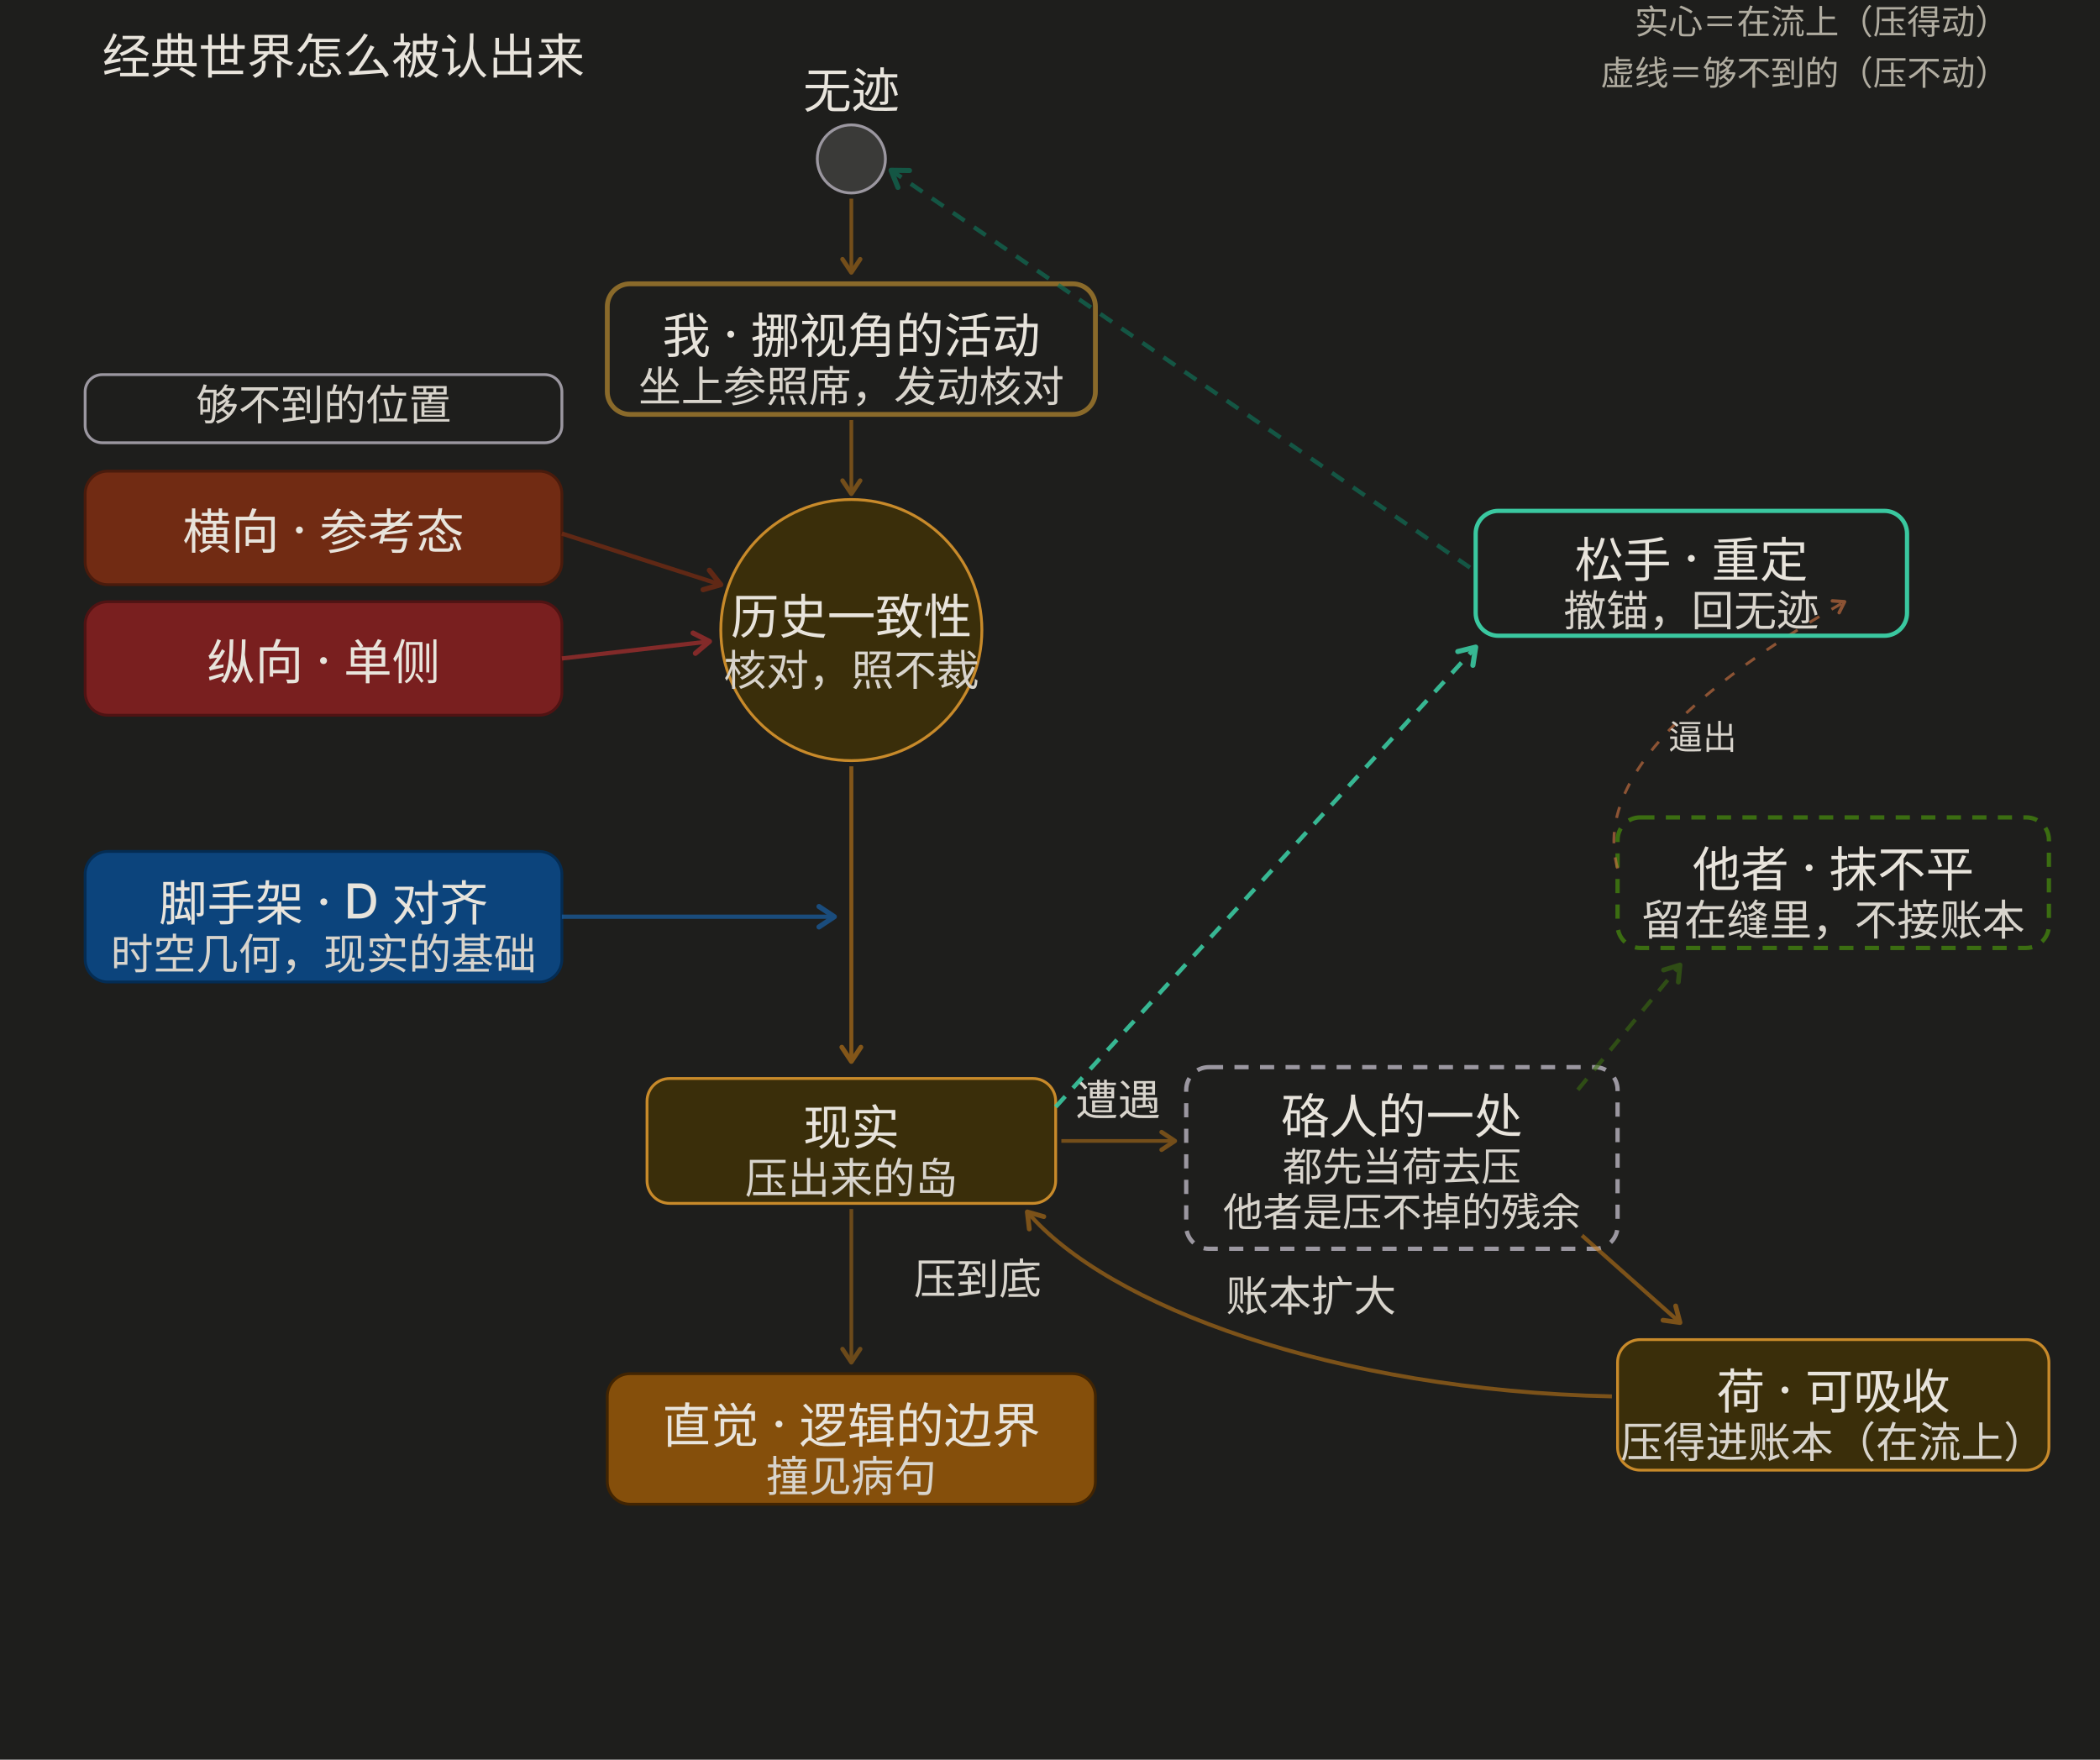
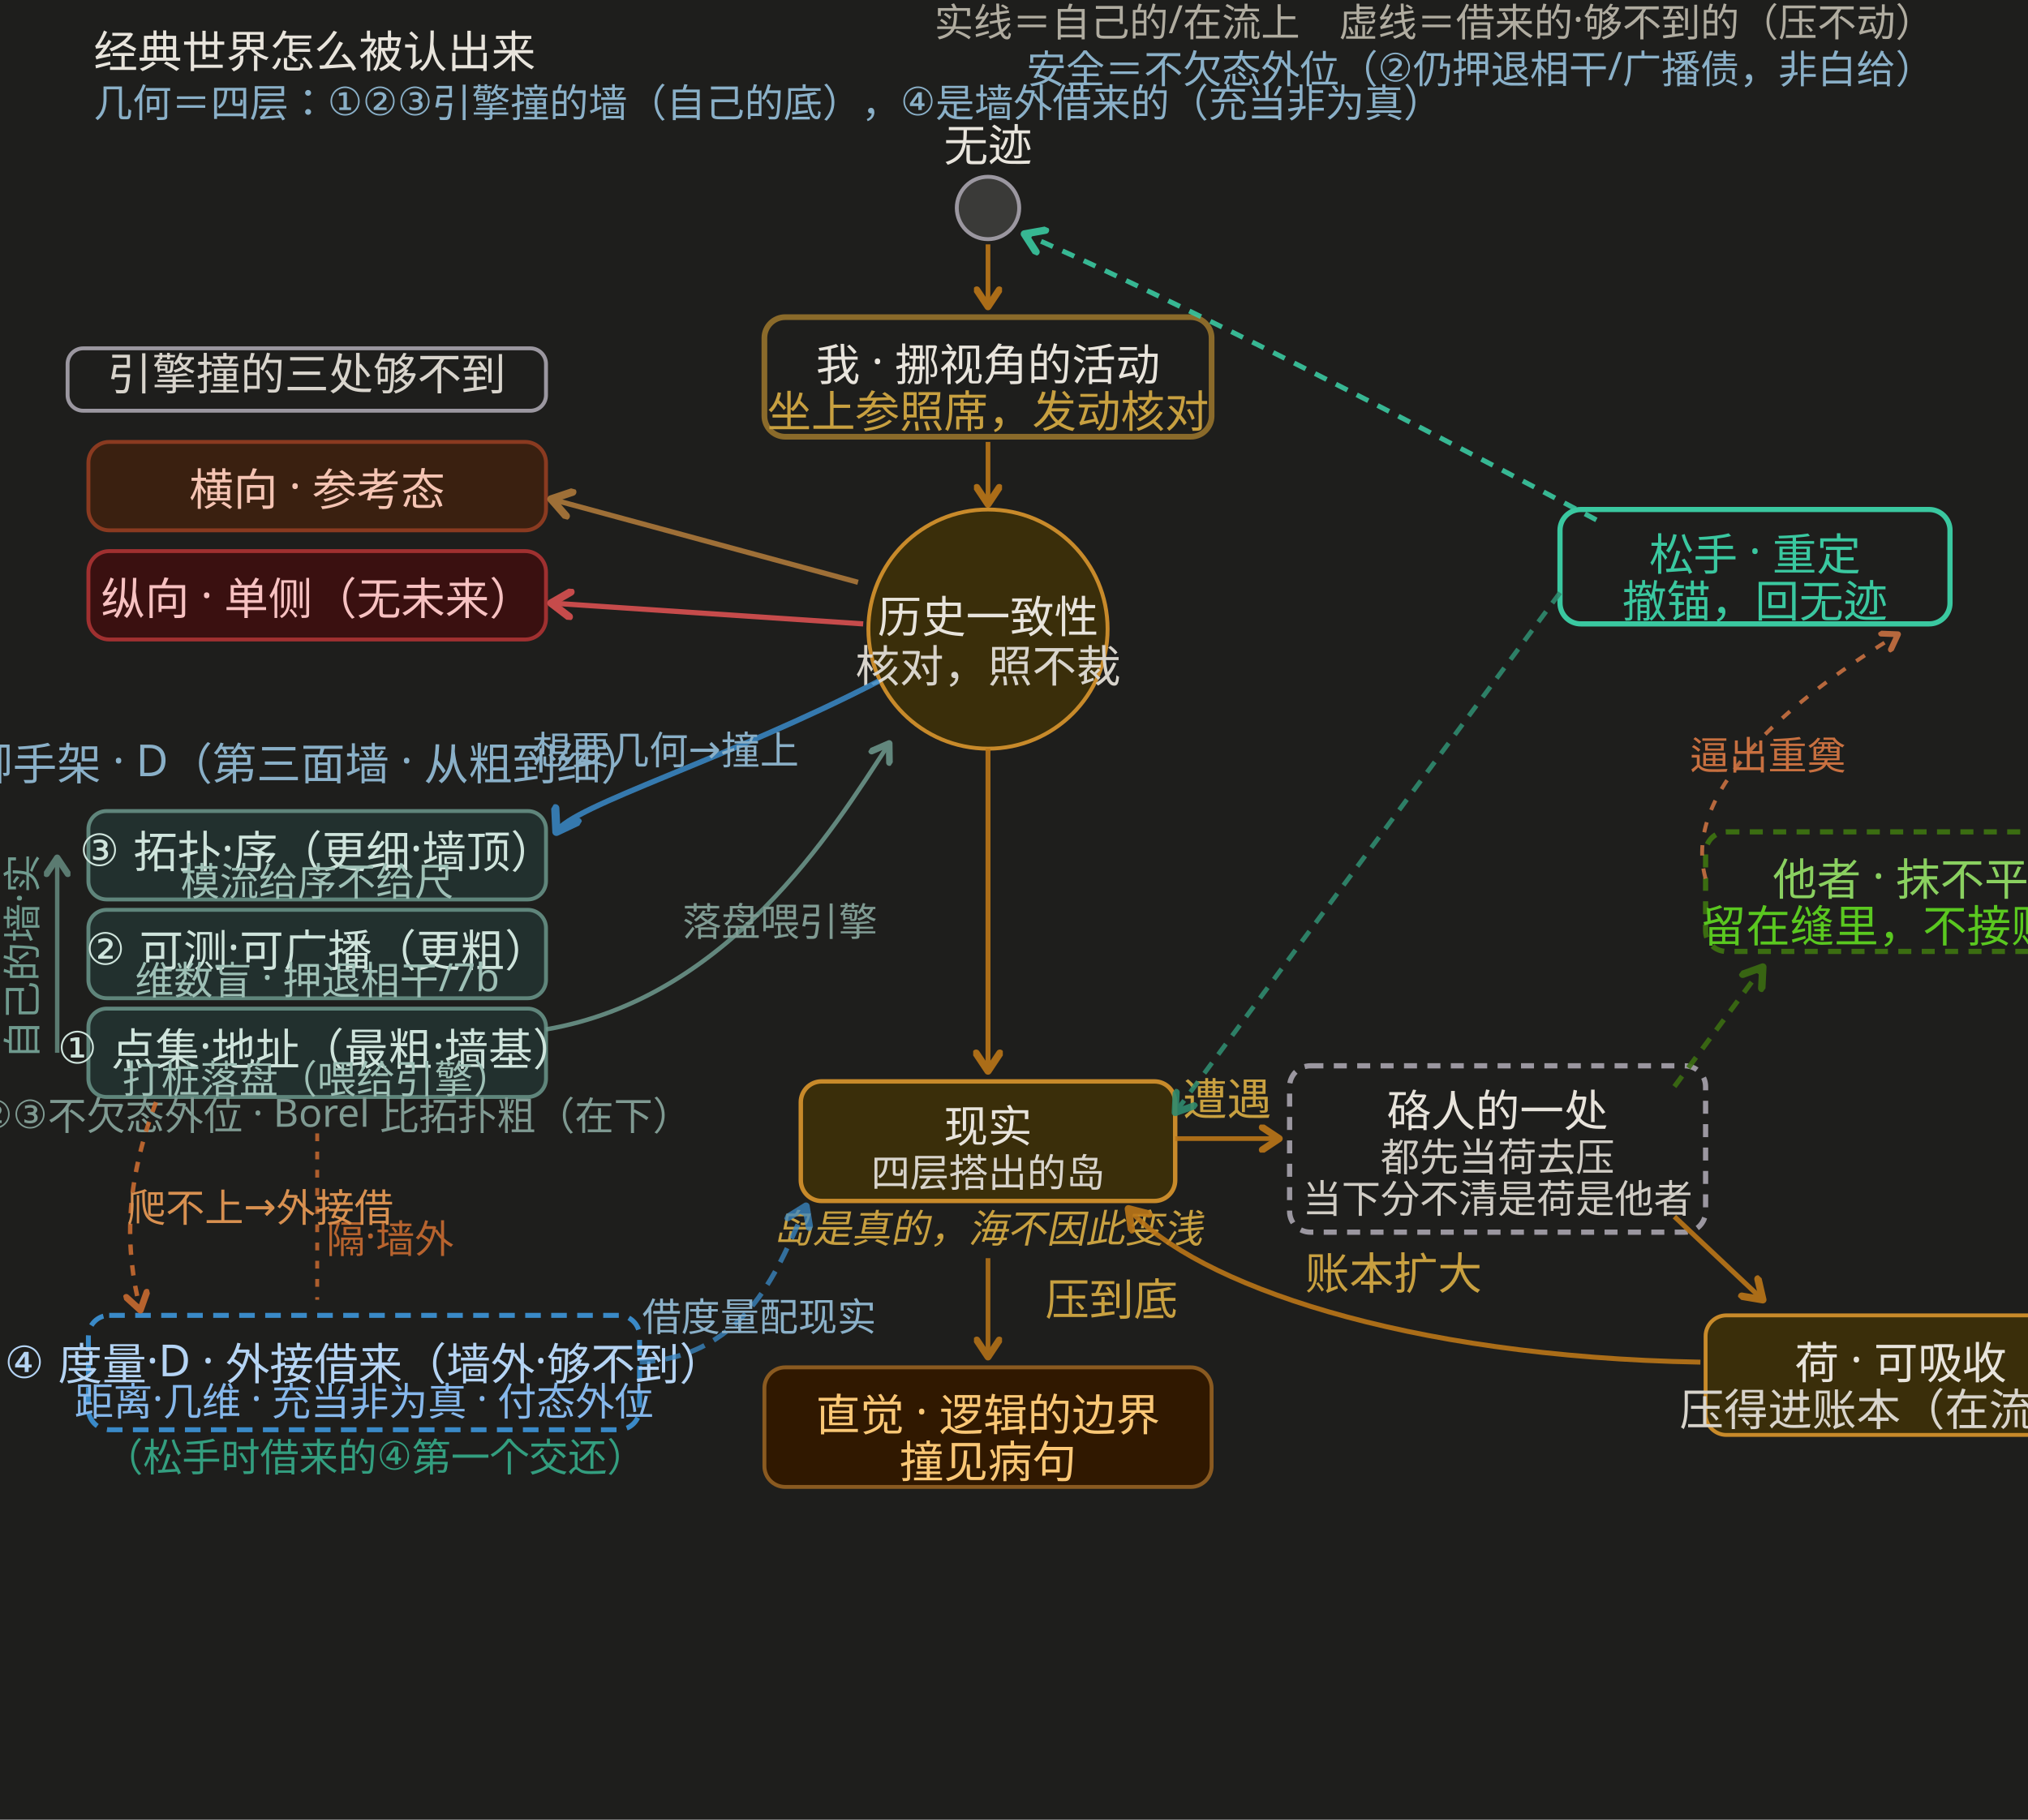
- <svg xmlns="http://www.w3.org/2000/svg" preserveAspectRatio="xMidYMid meet" width="100%" viewBox="0 0 740 620" role="img" style="">
+ <svg xmlns="http://www.w3.org/2000/svg" preserveAspectRatio="xMidYMid meet" width="100%" viewBox="0 0 780 700" role="img">
  <rect x="0" y="0" width="740" height="620" fill="#1e1e1c" />
+   <rect x="0" y="0" width="780" height="700" fill="#1e1e1c" />
  <defs>
    <marker id="arrow" viewBox="0 0 10 10" refX="8" refY="5" markerWidth="6" markerHeight="6" orient="auto-start-reverse">
-       <path d="M2 1L8 5L2 9" fill="none" stroke="context-stroke" stroke-width="2.0" stroke-linecap="round" stroke-linejoin="round" />
+       <path d="M2 1L8 5L2 9" fill="none" stroke="context-stroke" stroke-width="2.5" stroke-linecap="round" stroke-linejoin="round" />
    </marker>
-     <mask id="imagine-text-gaps-jfblbp" maskUnits="userSpaceOnUse">
-       <rect x="0" y="0" width="740" height="620" fill="white" />
-       <rect x="32" y="9.296" width="148.375" height="25.13" fill="black" rx="2" />
-       <rect x="281.996" y="22.296" width="36.387" height="21.13" fill="black" rx="2" />
-       <rect x="242.336" y="106.435" width="115.328" height="21.13" fill="black" rx="2" />
-       <rect x="236.008" y="125.463" width="128.312" height="19.074" fill="black" rx="2" />
-       <rect x="261.002" y="205.435" width="77.996" height="21.13" fill="black" rx="2" />
-       <rect x="260.006" y="225.463" width="80.322" height="19.074" fill="black" rx="2" />
-       <rect x="74.006" y="138.352" width="79.988" height="19.074" fill="black" rx="2" />
-       <rect x="70.334" y="175.435" width="87.332" height="21.13" fill="black" rx="2" />
-       <rect x="77.336" y="221.435" width="73.329" height="21.13" fill="black" rx="2" />
-       <rect x="63.653" y="306.435" width="101.081" height="21.13" fill="black" rx="2" />
-       <rect x="50.008" y="325.463" width="127.983" height="19.074" fill="black" rx="2" />
-       <rect x="281.996" y="385.435" width="36.007" height="21.13" fill="black" rx="2" />
-       <rect x="266.002" y="404.463" width="67.997" height="19.074" fill="black" rx="2" />
-       <rect x="318" y="441.352" width="44.329" height="23.074" fill="black" rx="2" />
-       <rect x="242.336" y="490.435" width="115.709" height="21.13" fill="black" rx="2" />
-       <rect x="272.002" y="509.463" width="55.995" height="19.074" fill="black" rx="2" />
-       <rect x="377.999" y="379.352" width="32.331" height="19.074" fill="black" rx="2" />
-       <rect x="450" y="382" width="88" height="20" fill="black" rx="2" />
-       <rect x="444" y="400" width="100" height="18" fill="black" rx="2" />
-       <rect x="430" y="418" width="128" height="18" fill="black" rx="2" />
-       <rect x="588" y="264" width="24" height="14" fill="black" rx="2" />
-       <rect x="602.334" y="294.435" width="87.332" height="21.13" fill="black" rx="2" />
-       <rect x="588.009" y="313.463" width="116.315" height="19.074" fill="black" rx="2" />
-       <rect x="609.336" y="478.435" width="73.714" height="21.13" fill="black" rx="2" />
-       <rect x="582.008" y="497.463" width="127.983" height="19.074" fill="black" rx="2" />
-       <rect x="434.002" y="436.352" width="56.326" height="19.074" fill="black" rx="2" />
-       <rect x="559.336" y="185.435" width="73.329" height="21.13" fill="black" rx="2" />
-       <rect x="556.006" y="204.463" width="80.322" height="19.074" fill="black" rx="2" />
-       <rect x="230.008" y="554.352" width="140.31" height="19.074" fill="black" rx="2" />
-       <rect x="149.027" y="578.352" width="301.946" height="19.074" fill="black" rx="2" />
-     </mask>
  </defs>
-   <text x="36" y="26" style="fill:#e8e4dc;stroke:none;color:#d8d4cc;stroke-width:1.5px;stroke-linecap:butt;stroke-linejoin:miter;opacity:1;font-family:&quot;Anthropic Sans&quot;, -apple-system, BlinkMacSystemFont, &quot;Segoe UI&quot;, sans-serif;font-size:17px;font-weight:500;text-anchor:start;dominant-baseline:auto">经典世界怎么被认出来</text>
+   <text x="36" y="26" fill="#e8e4dc" font-family="'Anthropic Sans',sans-serif" font-size="17" font-weight="500">经典世界怎么被认出来</text>
+   <text x="36" y="45" fill="#8ab0c8" font-family="'Anthropic Sans',sans-serif" font-size="15">几何＝四层：①②③引擎撞的墙（自己的底），④是墙外借来的（充当非为真）</text>
+   <text x="744" y="14" text-anchor="end" fill="#b0aca0" font-family="'Anthropic Sans',sans-serif" font-size="15">实线＝自己的/在流上　虚线＝借来的·够不到的（压不动）</text>
+   <text x="744" y="32" text-anchor="end" fill="#8ab0c8" font-family="'Anthropic Sans',sans-serif" font-size="15">安全＝不欠态外位（②仍押退相干/广播债，非白给）</text>
  <a href="02_start.html#scene-wuji" target="_top">
-     <g style="fill:#efece4;stroke:none;color:#d8d4cc;stroke-width:1.5px;stroke-linecap:butt;stroke-linejoin:miter;opacity:1;font-family:&quot;Anthropic Sans&quot;, -apple-system, BlinkMacSystemFont, &quot;Segoe UI&quot;, sans-serif;font-size:17px;font-weight:400;text-anchor:start;dominant-baseline:auto">
-       <circle cx="300" cy="56" r="12" stroke-width="1.0" style="fill:#3a3a38;stroke:#9b97a0;color:#d8d4cc;stroke-width:1.0px;stroke-linecap:butt;stroke-linejoin:miter;opacity:1;font-family:&quot;Anthropic Sans&quot;, -apple-system, BlinkMacSystemFont, &quot;Segoe UI&quot;, sans-serif;font-size:17px;font-weight:400;text-anchor:start;dominant-baseline:auto" />
-       <text x="300" y="38" text-anchor="middle" style="fill:#e8e4dc;stroke:none;color:#d8d4cc;stroke-width:1.5px;stroke-linecap:butt;stroke-linejoin:miter;opacity:1;font-family:&quot;Anthropic Sans&quot;, -apple-system, BlinkMacSystemFont, &quot;Segoe UI&quot;, sans-serif;font-size:17px;font-weight:500;text-anchor:middle;dominant-baseline:auto">无迹</text>
+     <g>
+       <circle cx="380" cy="80" r="12" fill="#3a3a38" stroke="#9b97a0" stroke-width="1.5" />
+       <text x="380" y="62" text-anchor="middle" fill="#e8e4dc" font-family="'Anthropic Sans',sans-serif" font-size="17" font-weight="500">无迹</text>
    </g>
  </a>
-   <line x1="300" y1="70" x2="300" y2="96" stroke="#d8a040" stroke-width="1.3" opacity="0.85" marker-end="url(#arrow)" style="fill:#efece4;stroke:rgb(186, 117, 23);color:#d8d4cc;stroke-width:1.3px;stroke-linecap:butt;stroke-linejoin:miter;opacity:0.55;font-family:&quot;Anthropic Sans&quot;, -apple-system, BlinkMacSystemFont, &quot;Segoe UI&quot;, sans-serif;font-size:17px;font-weight:400;text-anchor:start;dominant-baseline:auto" />
+   <line x1="380" y1="94" x2="380" y2="118" stroke="#ba7517" stroke-width="1.8" opacity="0.9" marker-end="url(#arrow)" />
  <a href="07_worldtopos.html#scene-wo" target="_top">
-     <g style="fill:#efece4;stroke:none;color:#d8d4cc;stroke-width:1.5px;stroke-linecap:butt;stroke-linejoin:miter;opacity:1;font-family:&quot;Anthropic Sans&quot;, -apple-system, BlinkMacSystemFont, &quot;Segoe UI&quot;, sans-serif;font-size:17px;font-weight:400;text-anchor:start;dominant-baseline:auto">
-       <rect x="214" y="100" width="172" height="46" rx="8" fill="none" stroke="#c8a040" stroke-width="1.7" style="fill:none;stroke:rgb(138, 106, 42);color:#d8d4cc;stroke-width:1.7px;stroke-linecap:butt;stroke-linejoin:miter;opacity:1;font-family:&quot;Anthropic Sans&quot;, -apple-system, BlinkMacSystemFont, &quot;Segoe UI&quot;, sans-serif;font-size:17px;font-weight:400;text-anchor:start;dominant-baseline:auto" />
-       <text x="300" y="117" text-anchor="middle" dominant-baseline="central" style="fill:#e8e4dc;stroke:none;color:#d8d4cc;stroke-width:1.5px;stroke-linecap:butt;stroke-linejoin:miter;opacity:1;font-family:&quot;Anthropic Sans&quot;, -apple-system, BlinkMacSystemFont, &quot;Segoe UI&quot;, sans-serif;font-size:17px;font-weight:500;text-anchor:middle;dominant-baseline:central">我 · 挪视角的活动</text>
-       <text x="300" y="135" text-anchor="middle" dominant-baseline="central" fill="#c8a040" style="fill:#d8d4cc;stroke:none;color:#d8d4cc;stroke-width:1.5px;stroke-linecap:butt;stroke-linejoin:miter;opacity:1;font-family:&quot;Anthropic Sans&quot;, -apple-system, BlinkMacSystemFont, &quot;Segoe UI&quot;, sans-serif;font-size:15px;font-weight:400;text-anchor:middle;dominant-baseline:central">坐上参照席，发动核对</text>
+     <g>
+       <rect x="294" y="122" width="172" height="46" rx="8" fill="none" stroke="#8a6a2a" stroke-width="2.2" />
+       <text x="380" y="139" text-anchor="middle" dominant-baseline="central" fill="#e8e4dc" font-family="'Anthropic Sans',sans-serif" font-size="17" font-weight="500">我 · 挪视角的活动</text>
+       <text x="380" y="157" text-anchor="middle" dominant-baseline="central" fill="#c8a040" font-family="'Anthropic Sans',sans-serif" font-size="17">坐上参照席，发动核对</text>
    </g>
  </a>
-   <line x1="300" y1="148" x2="300" y2="174" stroke="#d8a040" stroke-width="1.3" opacity="0.85" marker-end="url(#arrow)" style="fill:#efece4;stroke:rgb(186, 117, 23);color:#d8d4cc;stroke-width:1.3px;stroke-linecap:butt;stroke-linejoin:miter;opacity:0.55;font-family:&quot;Anthropic Sans&quot;, -apple-system, BlinkMacSystemFont, &quot;Segoe UI&quot;, sans-serif;font-size:17px;font-weight:400;text-anchor:start;dominant-baseline:auto" />
+   <line x1="380" y1="170" x2="380" y2="194" stroke="#ba7517" stroke-width="1.8" opacity="0.9" marker-end="url(#arrow)" />
  <a href="07_worldtopos.html#scene-lishi" target="_top">
-     <g style="fill:#efece4;stroke:none;color:#d8d4cc;stroke-width:1.5px;stroke-linecap:butt;stroke-linejoin:miter;opacity:1;font-family:&quot;Anthropic Sans&quot;, -apple-system, BlinkMacSystemFont, &quot;Segoe UI&quot;, sans-serif;font-size:17px;font-weight:400;text-anchor:start;dominant-baseline:auto">
-       <circle cx="300" cy="222" r="46" stroke-width="1.0" style="fill:#3a2e0a;stroke:#c88a2a;color:#d8d4cc;stroke-width:1.0px;stroke-linecap:butt;stroke-linejoin:miter;opacity:1;font-family:&quot;Anthropic Sans&quot;, -apple-system, BlinkMacSystemFont, &quot;Segoe UI&quot;, sans-serif;font-size:17px;font-weight:400;text-anchor:start;dominant-baseline:auto" />
-       <text x="300" y="216" text-anchor="middle" dominant-baseline="central" style="fill:#e8e4dc;stroke:none;color:#d8d4cc;stroke-width:1.5px;stroke-linecap:butt;stroke-linejoin:miter;opacity:1;font-family:&quot;Anthropic Sans&quot;, -apple-system, BlinkMacSystemFont, &quot;Segoe UI&quot;, sans-serif;font-size:17px;font-weight:500;text-anchor:middle;dominant-baseline:central">历史一致性</text>
-       <text x="300" y="235" text-anchor="middle" dominant-baseline="central" style="fill:#d8d4cc;stroke:none;color:#d8d4cc;stroke-width:1.5px;stroke-linecap:butt;stroke-linejoin:miter;opacity:1;font-family:&quot;Anthropic Sans&quot;, -apple-system, BlinkMacSystemFont, &quot;Segoe UI&quot;, sans-serif;font-size:15px;font-weight:400;text-anchor:middle;dominant-baseline:central">核对，照不裁</text>
+     <g>
+       <circle cx="380" cy="242" r="46" fill="#3a2e0a" stroke="#c88a2a" stroke-width="1.5" />
+       <text x="380" y="236" text-anchor="middle" dominant-baseline="central" fill="#e8e4dc" font-family="'Anthropic Sans',sans-serif" font-size="17" font-weight="500">历史一致性</text>
+       <text x="380" y="255" text-anchor="middle" dominant-baseline="central" fill="#d8d4cc" font-family="'Anthropic Sans',sans-serif" font-size="17">核对，照不裁</text>
+     </g>
+   </a>
+   <line x1="380" y1="288" x2="380" y2="412" stroke="#ba7517" stroke-width="1.9" opacity="0.9" marker-end="url(#arrow)" />
+   <a href="10_classicalworld.html#scene-xianshi" target="_top">
+     <g>
+       <rect x="308" y="416" width="144" height="46" rx="8" fill="#3a2e0a" stroke="#c88a2a" stroke-width="1.7" />
+       <text x="380" y="432" text-anchor="middle" dominant-baseline="central" fill="#e8e4dc" font-family="'Anthropic Sans',sans-serif" font-size="17" font-weight="500">现实</text>
+       <text x="380" y="450" text-anchor="middle" dominant-baseline="central" fill="#d8d4cc" font-family="'Anthropic Sans',sans-serif" font-size="15">四层搭出的岛</text>
+     </g>
+   </a>
+   <text x="380" y="478" text-anchor="middle" fill="#c8a040" font-family="'Anthropic Sans',sans-serif" font-size="15" font-style="italic">岛是真的，海不因此变浅</text>
+   <line x1="380" y1="484" x2="380" y2="522" stroke="#ba7517" stroke-width="1.8" opacity="0.85" marker-end="url(#arrow)" />
+   <text x="402" y="506" fill="#c8a040" font-family="'Anthropic Sans',sans-serif" font-size="17">压到底</text>
+   <a href="08_intuition.html#scene-luoji" target="_top">
+     <g>
+       <rect x="294" y="526" width="172" height="46" rx="8" fill="#301800" stroke="#8a5a20" stroke-width="1.5" />
+       <text x="380" y="543" text-anchor="middle" dominant-baseline="central" fill="#FAC775" font-family="'Anthropic Sans',sans-serif" font-size="17" font-weight="500">直觉 · 逻辑的边界</text>
+       <text x="380" y="561" text-anchor="middle" dominant-baseline="central" fill="#FAC775" font-family="'Anthropic Sans',sans-serif" font-size="17">撞见病句</text>
    </g>
  </a>
  <a href="05_unknowable.html#scene-sanzhong" target="_top">
-     <g style="fill:#efece4;stroke:none;color:#d8d4cc;stroke-width:1.5px;stroke-linecap:butt;stroke-linejoin:miter;opacity:1;font-family:&quot;Anthropic Sans&quot;, -apple-system, BlinkMacSystemFont, &quot;Segoe UI&quot;, sans-serif;font-size:17px;font-weight:400;text-anchor:start;dominant-baseline:auto">
-       <text x="114" y="148" text-anchor="middle" fill="#e0dcd4" style="fill:#d8d4cc;stroke:none;color:#d8d4cc;stroke-width:1.5px;stroke-linecap:butt;stroke-linejoin:miter;opacity:1;font-family:&quot;Anthropic Sans&quot;, -apple-system, BlinkMacSystemFont, &quot;Segoe UI&quot;, sans-serif;font-size:15px;font-weight:400;text-anchor:middle;dominant-baseline:auto">够不到的位置</text>
+     <g>
+       <text x="118" y="150" text-anchor="middle" fill="#d8d4cc" font-family="'Anthropic Sans',sans-serif" font-size="17">引擎撞的三处够不到</text>
+       <rect x="26" y="134" width="184" height="24" rx="6" fill="none" stroke="#9b97a0" stroke-width="1.5" />
    </g>
-     <rect x="30" y="132" width="168" height="24" rx="6" fill="none" stroke="#9b97a0" stroke-width="1" />
  </a>
  <a href="04_intentionality.html#scene-heng" target="_top">
-     <g style="fill:#efece4;stroke:none;color:#d8d4cc;stroke-width:1.5px;stroke-linecap:butt;stroke-linejoin:miter;opacity:1;font-family:&quot;Anthropic Sans&quot;, -apple-system, BlinkMacSystemFont, &quot;Segoe UI&quot;, sans-serif;font-size:17px;font-weight:400;text-anchor:start;dominant-baseline:auto">
-       <rect x="30" y="166" width="168" height="40" rx="8" fill="#3a2010" stroke="#8a3a20" stroke-width="1.0" style="fill:rgb(113, 43, 19);stroke:rgb(74, 27, 12);color:#d8d4cc;stroke-width:1.0px;stroke-linecap:butt;stroke-linejoin:miter;opacity:1;font-family:&quot;Anthropic Sans&quot;, -apple-system, BlinkMacSystemFont, &quot;Segoe UI&quot;, sans-serif;font-size:17px;font-weight:400;text-anchor:start;dominant-baseline:auto" />
-       <text x="114" y="186" text-anchor="middle" dominant-baseline="central" fill="#F5C4B3" style="fill:#e8e4dc;stroke:none;color:#d8d4cc;stroke-width:1.5px;stroke-linecap:butt;stroke-linejoin:miter;opacity:1;font-family:&quot;Anthropic Sans&quot;, -apple-system, BlinkMacSystemFont, &quot;Segoe UI&quot;, sans-serif;font-size:17px;font-weight:500;text-anchor:middle;dominant-baseline:central">横向 · 参考态</text>
+     <g>
+       <rect x="34" y="170" width="176" height="34" rx="8" fill="#3a2010" stroke="#8a3a20" stroke-width="1.5" />
+       <text x="122" y="187" text-anchor="middle" dominant-baseline="central" fill="#F5C4B3" font-family="'Anthropic Sans',sans-serif" font-size="17" font-weight="500">横向 · 参考态</text>
    </g>
  </a>
-   <line x1="198" y1="188" x2="254" y2="206" stroke="#c88a40" stroke-width="1.5" opacity="0.95" marker-end="url(#arrow)" style="fill:#efece4;stroke:rgb(113, 43, 19);color:#d8d4cc;stroke-width:1.5px;stroke-linecap:butt;stroke-linejoin:miter;opacity:0.8;font-family:&quot;Anthropic Sans&quot;, -apple-system, BlinkMacSystemFont, &quot;Segoe UI&quot;, sans-serif;font-size:17px;font-weight:400;text-anchor:start;dominant-baseline:auto" />
+   <line x1="330" y1="224" x2="212" y2="192" stroke="#c88a40" stroke-width="2.0" opacity="0.75" marker-end="url(#arrow)" />
  <a href="03_twostreams.html#scene-zong" target="_top">
-     <g style="fill:#efece4;stroke:none;color:#d8d4cc;stroke-width:1.5px;stroke-linecap:butt;stroke-linejoin:miter;opacity:1;font-family:&quot;Anthropic Sans&quot;, -apple-system, BlinkMacSystemFont, &quot;Segoe UI&quot;, sans-serif;font-size:17px;font-weight:400;text-anchor:start;dominant-baseline:auto">
-       <rect x="30" y="212" width="168" height="40" rx="8" fill="#3a1010" stroke="#a03030" stroke-width="1.0" style="fill:rgb(121, 31, 31);stroke:rgb(80, 19, 19);color:#d8d4cc;stroke-width:1.0px;stroke-linecap:butt;stroke-linejoin:miter;opacity:1;font-family:&quot;Anthropic Sans&quot;, -apple-system, BlinkMacSystemFont, &quot;Segoe UI&quot;, sans-serif;font-size:17px;font-weight:400;text-anchor:start;dominant-baseline:auto" />
-       <text x="114" y="232" text-anchor="middle" dominant-baseline="central" fill="#F7C1C1" style="fill:#e8e4dc;stroke:none;color:#d8d4cc;stroke-width:1.5px;stroke-linecap:butt;stroke-linejoin:miter;opacity:1;font-family:&quot;Anthropic Sans&quot;, -apple-system, BlinkMacSystemFont, &quot;Segoe UI&quot;, sans-serif;font-size:17px;font-weight:500;text-anchor:middle;dominant-baseline:central">纵向 · 单侧</text>
+     <g>
+       <rect x="34" y="212" width="176" height="34" rx="8" fill="#3a1010" stroke="#a03030" stroke-width="1.5" />
+       <text x="122" y="229" text-anchor="middle" dominant-baseline="central" fill="#F7C1C1" font-family="'Anthropic Sans',sans-serif" font-size="17" font-weight="500">纵向 · 单侧（无未来）</text>
    </g>
  </a>
-   <line x1="198" y1="232" x2="250" y2="226" stroke="#d85050" stroke-width="1.5" opacity="0.75" marker-end="url(#arrow)" style="fill:#efece4;stroke:rgb(163, 45, 45);color:#d8d4cc;stroke-width:1.5px;stroke-linecap:butt;stroke-linejoin:miter;opacity:0.75;font-family:&quot;Anthropic Sans&quot;, -apple-system, BlinkMacSystemFont, &quot;Segoe UI&quot;, sans-serif;font-size:17px;font-weight:400;text-anchor:start;dominant-baseline:auto" />
+   <line x1="332" y1="240" x2="212" y2="232" stroke="#d85050" stroke-width="2.0" opacity="0.9" marker-end="url(#arrow)" />
+   <text x="118" y="300" text-anchor="middle" fill="#8ab0c8" font-family="'Anthropic Sans',sans-serif" font-size="17" font-weight="500">脚手架 · D（第三面墙 · 从粗到细）</text>
+   <path d="M338 262 C 280 292, 220 310, 214 320" fill="none" stroke="#3a8ac8" stroke-width="2.1" opacity="0.85" marker-end="url(#arrow)" />
+   <text x="256" y="294" text-anchor="middle" fill="#8ab0c8" font-family="'Anthropic Sans',sans-serif" font-size="15">想要几何→撞上</text>
+   <g>
+     <rect x="34" y="312" width="176" height="34" rx="7" fill="#22302e" stroke="#5f857b" stroke-width="1.5" />
+     <text x="122" y="324" text-anchor="middle" dominant-baseline="central" fill="#cfe4dc" font-family="'Anthropic Sans',sans-serif" font-size="17" font-weight="500">③ 拓扑·序（更细·墙顶）</text>
+     <text x="122" y="338" text-anchor="middle" dominant-baseline="central" fill="#9ec0b6" font-family="'Anthropic Sans',sans-serif" font-size="15">模流给序不给尺</text>
+   </g>
+   <g>
+     <rect x="34" y="350" width="176" height="34" rx="7" fill="#22302e" stroke="#5f857b" stroke-width="1.5" />
+     <text x="122" y="362" text-anchor="middle" dominant-baseline="central" fill="#cfe4dc" font-family="'Anthropic Sans',sans-serif" font-size="17" font-weight="500">② 可测·可广播（更粗）</text>
+     <text x="122" y="376" text-anchor="middle" dominant-baseline="central" fill="#9ec0b6" font-family="'Anthropic Sans',sans-serif" font-size="15">维数盲 · 押退相干/7b</text>
+   </g>
+   <g>
+     <rect x="34" y="388" width="176" height="34" rx="7" fill="#22302e" stroke="#5f857b" stroke-width="1.5" />
+     <text x="122" y="400" text-anchor="middle" dominant-baseline="central" fill="#cfe4dc" font-family="'Anthropic Sans',sans-serif" font-size="17" font-weight="500">① 点集·地址（最粗·墙基）</text>
+     <text x="122" y="414" text-anchor="middle" dominant-baseline="central" fill="#9ec0b6" font-family="'Anthropic Sans',sans-serif" font-size="15">打桩落盘（喂给引擎）</text>
+   </g>
+   <line x1="22" y1="405" x2="22" y2="330" stroke="#6f9a8e" stroke-width="1.7" opacity="0.75" marker-end="url(#arrow)" />
+   <text x="14" y="368" text-anchor="middle" fill="#6f9a8e" font-family="'Anthropic Sans',sans-serif" font-size="15" transform="rotate(-90 14 368)">自己的墙·实</text>
+   <text x="122" y="434" text-anchor="middle" fill="#7f9a92" font-family="'Anthropic Sans',sans-serif" font-size="15">①②③不欠态外位 · Borel 比拓扑粗（在下）</text>
+   <path d="M210 396 C 280 384, 320 320, 342 286" fill="none" stroke="#6f9a8e" stroke-width="1.7" opacity="0.85" marker-end="url(#arrow)" />
+   <text x="300" y="360" text-anchor="middle" fill="#7f9a92" font-family="'Anthropic Sans',sans-serif" font-size="15">落盘喂引擎</text>
+   <line x1="122" y1="436" x2="122" y2="500" stroke="#c86a30" stroke-width="1.5" stroke-dasharray="3 4" opacity="0.85" />
+   <text x="150" y="482" text-anchor="middle" fill="#c86a30" font-family="'Anthropic Sans',sans-serif" font-size="15" opacity="0.9">隔·墙外</text>
  <a href="09_assertion.html#scene-dui" target="_top">
-     <g style="fill:#efece4;stroke:none;color:#d8d4cc;stroke-width:1.5px;stroke-linecap:butt;stroke-linejoin:miter;opacity:1;font-family:&quot;Anthropic Sans&quot;, -apple-system, BlinkMacSystemFont, &quot;Segoe UI&quot;, sans-serif;font-size:17px;font-weight:400;text-anchor:start;dominant-baseline:auto">
-       <rect x="30" y="300" width="168" height="46" rx="8" fill="#0a3040" stroke="#1a5a9a" stroke-width="1.0" style="fill:rgb(12, 68, 124);stroke:rgb(4, 44, 83);color:#d8d4cc;stroke-width:1.0px;stroke-linecap:butt;stroke-linejoin:miter;opacity:1;font-family:&quot;Anthropic Sans&quot;, -apple-system, BlinkMacSystemFont, &quot;Segoe UI&quot;, sans-serif;font-size:17px;font-weight:400;text-anchor:start;dominant-baseline:auto" />
-       <text x="114" y="317" text-anchor="middle" dominant-baseline="central" fill="#B5D4F4" style="fill:#e8e4dc;stroke:none;color:#d8d4cc;stroke-width:1.5px;stroke-linecap:butt;stroke-linejoin:miter;opacity:1;font-family:&quot;Anthropic Sans&quot;, -apple-system, BlinkMacSystemFont, &quot;Segoe UI&quot;, sans-serif;font-size:17px;font-weight:500;text-anchor:middle;dominant-baseline:central">脚手架 · D 对齐</text>
-       <text x="114" y="335" text-anchor="middle" dominant-baseline="central" fill="#85B7EB" style="fill:#d8d4cc;stroke:none;color:#d8d4cc;stroke-width:1.5px;stroke-linecap:butt;stroke-linejoin:miter;opacity:1;font-family:&quot;Anthropic Sans&quot;, -apple-system, BlinkMacSystemFont, &quot;Segoe UI&quot;, sans-serif;font-size:15px;font-weight:400;text-anchor:middle;dominant-baseline:central">时空几何，现实的基础</text>
+     <g>
+       <rect x="34" y="506" width="212" height="44" rx="8" fill="none" stroke="#3a8ac8" stroke-width="1.9" stroke-dasharray="6 4" />
+       <text x="140" y="521" text-anchor="middle" dominant-baseline="central" fill="#B5D4F4" font-family="'Anthropic Sans',sans-serif" font-size="17" font-weight="500">④ 度量·D · 外接借来（墙外·够不到）</text>
+       <text x="140" y="538" text-anchor="middle" dominant-baseline="central" fill="#85B7EB" font-family="'Anthropic Sans',sans-serif" font-size="15">距离·几维 · 充当非为真 · 付态外位</text>
    </g>
  </a>
-   <line x1="198" y1="323" x2="294" y2="323" stroke="#3a8ac8" stroke-width="1.5" opacity="0.9" marker-end="url(#arrow)" style="fill:#efece4;stroke:rgb(24, 95, 165);color:#d8d4cc;stroke-width:1.5px;stroke-linecap:butt;stroke-linejoin:miter;opacity:0.7;font-family:&quot;Anthropic Sans&quot;, -apple-system, BlinkMacSystemFont, &quot;Segoe UI&quot;, sans-serif;font-size:17px;font-weight:400;text-anchor:start;dominant-baseline:auto" />
-   <line x1="300" y1="270" x2="300" y2="374" stroke="#d8a040" stroke-width="1.4" opacity="0.9" marker-end="url(#arrow)" style="fill:#efece4;stroke:rgb(186, 117, 23);color:#d8d4cc;stroke-width:1.4px;stroke-linecap:butt;stroke-linejoin:miter;opacity:0.65;font-family:&quot;Anthropic Sans&quot;, -apple-system, BlinkMacSystemFont, &quot;Segoe UI&quot;, sans-serif;font-size:17px;font-weight:400;text-anchor:start;dominant-baseline:auto" />
-   <a href="10_classicalworld.html#scene-xianshi" target="_top">
-     <g style="fill:#efece4;stroke:none;color:#d8d4cc;stroke-width:1.5px;stroke-linecap:butt;stroke-linejoin:miter;opacity:1;font-family:&quot;Anthropic Sans&quot;, -apple-system, BlinkMacSystemFont, &quot;Segoe UI&quot;, sans-serif;font-size:17px;font-weight:400;text-anchor:start;dominant-baseline:auto">
-       <rect x="228" y="380" width="144" height="44" rx="8" stroke-width="1.0" style="fill:#3a2e0a;stroke:#c88a2a;color:#d8d4cc;stroke-width:1.0px;stroke-linecap:butt;stroke-linejoin:miter;opacity:1;font-family:&quot;Anthropic Sans&quot;, -apple-system, BlinkMacSystemFont, &quot;Segoe UI&quot;, sans-serif;font-size:17px;font-weight:400;text-anchor:start;dominant-baseline:auto" />
-       <text x="300" y="396" text-anchor="middle" dominant-baseline="central" style="fill:#e8e4dc;stroke:none;color:#d8d4cc;stroke-width:1.5px;stroke-linecap:butt;stroke-linejoin:miter;opacity:1;font-family:&quot;Anthropic Sans&quot;, -apple-system, BlinkMacSystemFont, &quot;Segoe UI&quot;, sans-serif;font-size:17px;font-weight:500;text-anchor:middle;dominant-baseline:central">现实</text>
-       <text x="300" y="414" text-anchor="middle" dominant-baseline="central" style="fill:#d8d4cc;stroke:none;color:#d8d4cc;stroke-width:1.5px;stroke-linecap:butt;stroke-linejoin:miter;opacity:1;font-family:&quot;Anthropic Sans&quot;, -apple-system, BlinkMacSystemFont, &quot;Segoe UI&quot;, sans-serif;font-size:15px;font-weight:400;text-anchor:middle;dominant-baseline:central">压出来的岛</text>
+   <path d="M60 424 C 48 456, 48 480, 54 504" fill="none" stroke="#c86a30" stroke-width="1.7" opacity="0.9" stroke-dasharray="4 4" marker-end="url(#arrow)" />
+   <text x="100" y="470" text-anchor="middle" fill="#d89050" font-family="'Anthropic Sans',sans-serif" font-size="15">爬不上→外接借</text>
+   <path d="M246 524 C 288 522, 300 486, 310 464" fill="none" stroke="#3a8ac8" stroke-width="1.9" opacity="0.75" stroke-dasharray="6 4" marker-end="url(#arrow)" />
+   <text x="292" y="512" text-anchor="middle" fill="#8ab0c8" font-family="'Anthropic Sans',sans-serif" font-size="15">借度量配现实</text>
+   <line x1="452" y1="438" x2="492" y2="438" stroke="#ba7517" stroke-width="1.8" opacity="0.9" marker-end="url(#arrow)" />
+   <text x="472" y="429" text-anchor="middle" fill="#c8a040" font-family="'Anthropic Sans',sans-serif" font-size="17">遭遇</text>
+   <g>
+     <rect x="496" y="410" width="160" height="64" rx="8" fill="none" stroke="#9b97a0" stroke-width="2.0" stroke-dasharray="5 4" />
+     <text x="576" y="426" text-anchor="middle" dominant-baseline="central" fill="#e8e4dc" font-family="'Anthropic Sans',sans-serif" font-size="17" font-weight="500">硌人的一处</text>
+     <text x="576" y="444" text-anchor="middle" dominant-baseline="central" fill="#d0ccc4" font-family="'Anthropic Sans',sans-serif" font-size="15">都先当荷去压</text>
+     <text x="576" y="460" text-anchor="middle" dominant-baseline="central" fill="#d0ccc4" font-family="'Anthropic Sans',sans-serif" font-size="15">当下分不清是荷是他者</text>
+   </g>
+   <line x1="644" y1="418" x2="678" y2="372" stroke="#3b6d11" stroke-width="1.9" opacity="0.9" stroke-dasharray="5 4" marker-end="url(#arrow)" />
+   <g>
+     <rect x="656" y="320" width="150" height="46" rx="8" fill="none" stroke="#3b6d11" stroke-width="2.0" stroke-dasharray="5 4" />
+     <text x="731" y="337" text-anchor="middle" dominant-baseline="central" fill="#8ad060" font-family="'Anthropic Sans',sans-serif" font-size="17" font-weight="500">他者 · 抹不平</text>
+     <text x="731" y="355" text-anchor="middle" dominant-baseline="central" fill="#5ac820" font-family="'Anthropic Sans',sans-serif" font-size="17">留在缝里，不接账本</text>
+   </g>
+   <path d="M656 338 C 646 302, 694 266, 730 244" fill="none" stroke="#c87040" stroke-width="1.5" opacity="0.9" stroke-dasharray="4 5" marker-end="url(#arrow)" />
+   <text x="680" y="296" text-anchor="middle" fill="#c87040" font-family="'Anthropic Sans',sans-serif" font-size="15">逼出重奠</text>
+   <line x1="644" y1="468" x2="678" y2="500" stroke="#ba7517" stroke-width="1.9" opacity="0.9" marker-end="url(#arrow)" />
+   <a href="06_theother.html#scene-he" target="_top">
+     <g>
+       <rect x="656" y="506" width="150" height="46" rx="8" fill="#3a2e0a" stroke="#c88a2a" stroke-width="1.5" />
+       <text x="731" y="523" text-anchor="middle" dominant-baseline="central" fill="#e8e4dc" font-family="'Anthropic Sans',sans-serif" font-size="17" font-weight="500">荷 · 可吸收</text>
+       <text x="731" y="541" text-anchor="middle" dominant-baseline="central" fill="#d8d4cc" font-family="'Anthropic Sans',sans-serif" font-size="17">压得进账本（在流上）</text>
    </g>
  </a>
-   <line x1="300" y1="426" x2="300" y2="480" stroke="#d8a040" stroke-width="1.3" opacity="0.85" marker-end="url(#arrow)" style="fill:#efece4;stroke:rgb(186, 117, 23);color:#d8d4cc;stroke-width:1.3px;stroke-linecap:butt;stroke-linejoin:miter;opacity:0.5;font-family:&quot;Anthropic Sans&quot;, -apple-system, BlinkMacSystemFont, &quot;Segoe UI&quot;, sans-serif;font-size:17px;font-weight:400;text-anchor:start;dominant-baseline:auto" />
-   <text x="322" y="456" fill="#c8a040" style="fill:#d8d4cc;stroke:none;color:#d8d4cc;stroke-width:1.5px;stroke-linecap:butt;stroke-linejoin:miter;opacity:1;font-family:&quot;Anthropic Sans&quot;, -apple-system, BlinkMacSystemFont, &quot;Segoe UI&quot;, sans-serif;font-size:15px;font-weight:400;text-anchor:start;dominant-baseline:auto">压到底</text>
-   <a href="08_intuition.html#scene-luoji" target="_top">
-     <g style="fill:#efece4;stroke:none;color:#d8d4cc;stroke-width:1.5px;stroke-linecap:butt;stroke-linejoin:miter;opacity:1;font-family:&quot;Anthropic Sans&quot;, -apple-system, BlinkMacSystemFont, &quot;Segoe UI&quot;, sans-serif;font-size:17px;font-weight:400;text-anchor:start;dominant-baseline:auto">
-       <rect x="214" y="484" width="172" height="46" rx="8" fill="#301800" stroke="#8a5a20" stroke-width="1.0" style="fill:rgb(133, 79, 11);stroke:rgb(65, 36, 2);color:#d8d4cc;stroke-width:1.0px;stroke-linecap:butt;stroke-linejoin:miter;opacity:1;font-family:&quot;Anthropic Sans&quot;, -apple-system, BlinkMacSystemFont, &quot;Segoe UI&quot;, sans-serif;font-size:17px;font-weight:400;text-anchor:start;dominant-baseline:auto" />
-       <text x="300" y="501" text-anchor="middle" dominant-baseline="central" fill="#FAC775" style="fill:#e8e4dc;stroke:none;color:#d8d4cc;stroke-width:1.5px;stroke-linecap:butt;stroke-linejoin:miter;opacity:1;font-family:&quot;Anthropic Sans&quot;, -apple-system, BlinkMacSystemFont, &quot;Segoe UI&quot;, sans-serif;font-size:17px;font-weight:500;text-anchor:middle;dominant-baseline:central">直觉 · 逻辑的边界</text>
-       <text x="300" y="519" text-anchor="middle" dominant-baseline="central" fill="#FAC775" style="fill:#d8d4cc;stroke:none;color:#d8d4cc;stroke-width:1.5px;stroke-linecap:butt;stroke-linejoin:miter;opacity:1;font-family:&quot;Anthropic Sans&quot;, -apple-system, BlinkMacSystemFont, &quot;Segoe UI&quot;, sans-serif;font-size:15px;font-weight:400;text-anchor:middle;dominant-baseline:central">撞见病句</text>
+   <path d="M654 524 C 540 522, 460 494, 434 465" fill="none" stroke="#ba7517" stroke-width="1.9" opacity="0.9" marker-end="url(#arrow)" />
+   <text x="536" y="496" text-anchor="middle" fill="#c8a040" font-family="'Anthropic Sans',sans-serif" font-size="17">账本扩大</text>
+   <a href="12_epilogue.html#scene-songshou" target="_top">
+     <g>
+       <rect x="600" y="196" width="150" height="44" rx="8" fill="none" stroke="#3ac8a0" stroke-width="2.0" />
+       <text x="675" y="212" text-anchor="middle" dominant-baseline="central" fill="#3ac8a0" font-family="'Anthropic Sans',sans-serif" font-size="17" font-weight="500">松手 · 重定</text>
+       <text x="675" y="230" text-anchor="middle" dominant-baseline="central" fill="#3ac8a0" font-family="'Anthropic Sans',sans-serif" font-size="17">撤锚，回无迹</text>
    </g>
  </a>
-   <line x1="374" y1="402" x2="414" y2="402" stroke="#d8a040" stroke-width="1.3" opacity="0.85" marker-end="url(#arrow)" style="fill:#efece4;stroke:rgb(186, 117, 23);color:#d8d4cc;stroke-width:1.3px;stroke-linecap:butt;stroke-linejoin:miter;opacity:0.55;font-family:&quot;Anthropic Sans&quot;, -apple-system, BlinkMacSystemFont, &quot;Segoe UI&quot;, sans-serif;font-size:17px;font-weight:400;text-anchor:start;dominant-baseline:auto" />
-   <text x="394" y="393" text-anchor="middle" fill="#c8a040" style="fill:#d8d4cc;stroke:none;color:#d8d4cc;stroke-width:1.5px;stroke-linecap:butt;stroke-linejoin:miter;opacity:1;font-family:&quot;Anthropic Sans&quot;, -apple-system, BlinkMacSystemFont, &quot;Segoe UI&quot;, sans-serif;font-size:15px;font-weight:400;text-anchor:middle;dominant-baseline:auto">遭遇</text>
-   <g style="fill:#efece4;stroke:none;color:#d8d4cc;stroke-width:1.5px;stroke-linecap:butt;stroke-linejoin:miter;opacity:1;font-family:&quot;Anthropic Sans&quot;, -apple-system, BlinkMacSystemFont, &quot;Segoe UI&quot;, sans-serif;font-size:17px;font-weight:400;text-anchor:start;dominant-baseline:auto">
-     <rect x="418" y="376" width="152" height="64" rx="8" fill="none" stroke="#9b97a0" stroke-width="1.5" stroke-dasharray="5 4" style="fill:none;stroke:#9b97a0;color:#d8d4cc;stroke-width:1.5px;stroke-linecap:butt;stroke-linejoin:miter;opacity:1;font-family:&quot;Anthropic Sans&quot;, -apple-system, BlinkMacSystemFont, &quot;Segoe UI&quot;, sans-serif;font-size:17px;font-weight:400;text-anchor:start;dominant-baseline:auto" />
-     <text x="494" y="392" text-anchor="middle" dominant-baseline="central" fill="#e0dcd4" style="fill:#e8e4dc;stroke:none;color:#d8d4cc;stroke-width:1.5px;stroke-linecap:butt;stroke-linejoin:miter;opacity:1;font-family:&quot;Anthropic Sans&quot;, -apple-system, BlinkMacSystemFont, &quot;Segoe UI&quot;, sans-serif;font-size:17px;font-weight:500;text-anchor:middle;dominant-baseline:central">硌人的一处</text>
-     <text x="494" y="410" text-anchor="middle" dominant-baseline="central" fill="#d0ccc4" style="fill:#d8d4cc;stroke:none;color:#d8d4cc;stroke-width:1.5px;stroke-linecap:butt;stroke-linejoin:miter;opacity:1;font-family:&quot;Anthropic Sans&quot;, -apple-system, BlinkMacSystemFont, &quot;Segoe UI&quot;, sans-serif;font-size:14px;font-weight:400;text-anchor:middle;dominant-baseline:central">都先当荷去压</text>
-     <text x="494" y="426" text-anchor="middle" dominant-baseline="central" fill="#d0ccc4" style="fill:#d8d4cc;stroke:none;color:#d8d4cc;stroke-width:1.5px;stroke-linecap:butt;stroke-linejoin:miter;opacity:1;font-family:&quot;Anthropic Sans&quot;, -apple-system, BlinkMacSystemFont, &quot;Segoe UI&quot;, sans-serif;font-size:14px;font-weight:400;text-anchor:middle;dominant-baseline:central">他者是压不掉的残余</text>
-   </g>
-   <line x1="556" y1="384" x2="592" y2="340" stroke="#5ac820" stroke-width="1.4" opacity="0.9" stroke-dasharray="5 4" marker-end="url(#arrow)" style="fill:#efece4;stroke:rgb(59, 109, 17);color:#d8d4cc;stroke-width:1.4px;stroke-linecap:butt;stroke-linejoin:miter;opacity:0.6;font-family:&quot;Anthropic Sans&quot;, -apple-system, BlinkMacSystemFont, &quot;Segoe UI&quot;, sans-serif;font-size:17px;font-weight:400;text-anchor:start;dominant-baseline:auto" />
-   <g style="fill:#efece4;stroke:none;color:#d8d4cc;stroke-width:1.5px;stroke-linecap:butt;stroke-linejoin:miter;opacity:1;font-family:&quot;Anthropic Sans&quot;, -apple-system, BlinkMacSystemFont, &quot;Segoe UI&quot;, sans-serif;font-size:17px;font-weight:400;text-anchor:start;dominant-baseline:auto">
-     <rect x="570" y="288" width="152" height="46" rx="8" fill="none" stroke="#5ac820" stroke-width="1.5" stroke-dasharray="5 4" style="fill:none;stroke:rgb(59, 109, 17);color:#d8d4cc;stroke-width:1.5px;stroke-linecap:butt;stroke-linejoin:miter;opacity:1;font-family:&quot;Anthropic Sans&quot;, -apple-system, BlinkMacSystemFont, &quot;Segoe UI&quot;, sans-serif;font-size:17px;font-weight:400;text-anchor:start;dominant-baseline:auto" />
-     <text x="646" y="305" text-anchor="middle" dominant-baseline="central" fill="#8ad060" style="fill:#e8e4dc;stroke:none;color:#d8d4cc;stroke-width:1.5px;stroke-linecap:butt;stroke-linejoin:miter;opacity:1;font-family:&quot;Anthropic Sans&quot;, -apple-system, BlinkMacSystemFont, &quot;Segoe UI&quot;, sans-serif;font-size:17px;font-weight:500;text-anchor:middle;dominant-baseline:central">他者 · 抹不平</text>
-     <text x="646" y="323" text-anchor="middle" dominant-baseline="central" fill="#5ac820" style="fill:#d8d4cc;stroke:none;color:#d8d4cc;stroke-width:1.5px;stroke-linecap:butt;stroke-linejoin:miter;opacity:1;font-family:&quot;Anthropic Sans&quot;, -apple-system, BlinkMacSystemFont, &quot;Segoe UI&quot;, sans-serif;font-size:15px;font-weight:400;text-anchor:middle;dominant-baseline:central">留在缝里，不接账本</text>
-   </g>
-   <path d="M570 306 C560 270, 610 235, 650 212" fill="none" stroke="#c87040" stroke-width="1.0" opacity="0.8" stroke-dasharray="4 5" marker-end="url(#arrow)" style="fill:none;stroke:#c87040;stroke-width:1.0px;stroke-dasharray:4px, 5px;stroke-linecap:butt;stroke-linejoin:miter;opacity:0.65" />
-   <text x="600" y="264" text-anchor="middle" fill="#c87040" style="fill:#d8d4cc;stroke:none;color:#d8d4cc;stroke-width:1.5px;stroke-linecap:butt;stroke-linejoin:miter;opacity:1;font-family:&quot;Anthropic Sans&quot;, -apple-system, BlinkMacSystemFont, &quot;Segoe UI&quot;, sans-serif;font-size:12px;font-weight:400;text-anchor:middle;dominant-baseline:auto">逼出</text>
-   <line x1="556" y1="434" x2="592" y2="466" stroke="#d8a040" stroke-width="1.4" opacity="0.9" marker-end="url(#arrow)" mask="url(#imagine-text-gaps-jfblbp)" style="fill:#efece4;stroke:rgb(186, 117, 23);color:#d8d4cc;stroke-width:1.4px;stroke-linecap:butt;stroke-linejoin:miter;opacity:0.6;font-family:&quot;Anthropic Sans&quot;, -apple-system, BlinkMacSystemFont, &quot;Segoe UI&quot;, sans-serif;font-size:17px;font-weight:400;text-anchor:start;dominant-baseline:auto" />
-   <a href="06_theother.html#scene-he" target="_top">
-     <g style="fill:#efece4;stroke:none;color:#d8d4cc;stroke-width:1.5px;stroke-linecap:butt;stroke-linejoin:miter;opacity:1;font-family:&quot;Anthropic Sans&quot;, -apple-system, BlinkMacSystemFont, &quot;Segoe UI&quot;, sans-serif;font-size:17px;font-weight:400;text-anchor:start;dominant-baseline:auto">
-       <rect x="570" y="472" width="152" height="46" rx="8" stroke-width="1.0" style="fill:#3a2e0a;stroke:#c88a2a;color:#d8d4cc;stroke-width:1.0px;stroke-linecap:butt;stroke-linejoin:miter;opacity:1;font-family:&quot;Anthropic Sans&quot;, -apple-system, BlinkMacSystemFont, &quot;Segoe UI&quot;, sans-serif;font-size:17px;font-weight:400;text-anchor:start;dominant-baseline:auto" />
-       <text x="646" y="489" text-anchor="middle" dominant-baseline="central" style="fill:#e8e4dc;stroke:none;color:#d8d4cc;stroke-width:1.5px;stroke-linecap:butt;stroke-linejoin:miter;opacity:1;font-family:&quot;Anthropic Sans&quot;, -apple-system, BlinkMacSystemFont, &quot;Segoe UI&quot;, sans-serif;font-size:17px;font-weight:500;text-anchor:middle;dominant-baseline:central">荷 · 可吸收</text>
-       <text x="646" y="507" text-anchor="middle" dominant-baseline="central" style="fill:#d8d4cc;stroke:none;color:#d8d4cc;stroke-width:1.5px;stroke-linecap:butt;stroke-linejoin:miter;opacity:1;font-family:&quot;Anthropic Sans&quot;, -apple-system, BlinkMacSystemFont, &quot;Segoe UI&quot;, sans-serif;font-size:15px;font-weight:400;text-anchor:middle;dominant-baseline:central">压得进账本（在流上）</text>
-     </g>
-   </a>
-   <path d="M568 492 C 470 490, 390 460, 362 427" fill="none" stroke="#d8a040" stroke-width="1.4" opacity="0.9" marker-end="url(#arrow)" style="fill:none;stroke:rgb(186, 117, 23);color:#d8d4cc;stroke-width:1.4px;stroke-linecap:butt;stroke-linejoin:miter;opacity:0.6;font-family:&quot;Anthropic Sans&quot;, -apple-system, BlinkMacSystemFont, &quot;Segoe UI&quot;, sans-serif;font-size:17px;font-weight:400;text-anchor:start;dominant-baseline:auto" />
-   <text x="462" y="462" text-anchor="middle" fill="#c8a040" style="fill:#d8d4cc;stroke:none;color:#d8d4cc;stroke-width:1.5px;stroke-linecap:butt;stroke-linejoin:miter;opacity:1;font-family:&quot;Anthropic Sans&quot;, -apple-system, BlinkMacSystemFont, &quot;Segoe UI&quot;, sans-serif;font-size:15px;font-weight:400;text-anchor:middle;dominant-baseline:auto">账本扩大</text>
-   <line x1="372" y1="390" x2="520" y2="228" stroke="#3ac8a0" stroke-width="1.5" opacity="0.9" stroke-dasharray="5 4" marker-end="url(#arrow)" />
-   <g style="fill:#efece4;stroke:none;color:#d8d4cc;stroke-width:1.5px;stroke-linecap:butt;stroke-linejoin:miter;opacity:1;font-family:&quot;Anthropic Sans&quot;, -apple-system, BlinkMacSystemFont, &quot;Segoe UI&quot;, sans-serif;font-size:12px;font-weight:400;text-anchor:end;dominant-baseline:auto">
-     <text x="708" y="12" text-anchor="end" fill="#b0aca0" style="fill:#b0aca0;stroke:none;color:#d8d4cc;stroke-width:1.5px;stroke-linecap:butt;stroke-linejoin:miter;opacity:1;font-family:&quot;Anthropic Sans&quot;, -apple-system, BlinkMacSystemFont, &quot;Segoe UI&quot;, sans-serif;font-size:12px;font-weight:400;text-anchor:end;dominant-baseline:auto">实心＝在流上（压得动）</text>
-     <text x="708" y="30" text-anchor="end" fill="#b0aca0" style="fill:#b0aca0;stroke:none;color:#d8d4cc;stroke-width:1.5px;stroke-linecap:butt;stroke-linejoin:miter;opacity:1;font-family:&quot;Anthropic Sans&quot;, -apple-system, BlinkMacSystemFont, &quot;Segoe UI&quot;, sans-serif;font-size:12px;font-weight:400;text-anchor:end;dominant-baseline:auto">虚线＝够不到的（压不动）</text>
-   </g>
-   <a href="12_epilogue.html#scene-songshou" target="_top">
-     <g style="fill:#efece4;stroke:none;color:#d8d4cc;stroke-width:1.5px;stroke-linecap:butt;stroke-linejoin:miter;opacity:1;font-family:&quot;Anthropic Sans&quot;, -apple-system, BlinkMacSystemFont, &quot;Segoe UI&quot;, sans-serif;font-size:17px;font-weight:400;text-anchor:start;dominant-baseline:auto">
-       <rect x="520" y="180" width="152" height="44" rx="8" fill="none" stroke="#3ac8a0" stroke-width="1.5" style="fill:none;stroke:#3ac8a0;stroke-width:1.5px;stroke-linecap:butt;stroke-linejoin:miter;opacity:1;font-family:&quot;Anthropic Sans&quot;, -apple-system, BlinkMacSystemFont, &quot;Segoe UI&quot;, sans-serif;font-size:17px;font-weight:400;text-anchor:start;dominant-baseline:auto" />
-       <text x="596" y="196" text-anchor="middle" dominant-baseline="central" fill="#3ac8a0" style="fill:#e8e4dc;stroke:none;color:#d8d4cc;stroke-width:1.5px;stroke-linecap:butt;stroke-linejoin:miter;opacity:1;font-family:&quot;Anthropic Sans&quot;, -apple-system, BlinkMacSystemFont, &quot;Segoe UI&quot;, sans-serif;font-size:17px;font-weight:500;text-anchor:middle;dominant-baseline:central">松手 · 重定</text>
-       <text x="596" y="214" text-anchor="middle" dominant-baseline="central" fill="#3ac8a0" style="fill:#d8d4cc;stroke:none;color:#d8d4cc;stroke-width:1.5px;stroke-linecap:butt;stroke-linejoin:miter;opacity:1;font-family:&quot;Anthropic Sans&quot;, -apple-system, BlinkMacSystemFont, &quot;Segoe UI&quot;, sans-serif;font-size:15px;font-weight:400;text-anchor:middle;dominant-baseline:central">撤锚，回无迹</text>
-     </g>
-   </a>
-   <line x1="518" y1="200" x2="314" y2="60" stroke="#3ac8a0" stroke-width="1.5" opacity="0.95" stroke-dasharray="5 4" marker-end="url(#arrow)" style="fil:#efece4;stroke:rgb(15, 110, 86);color:#d8d4cc;stroke-width:1.5px;stroke-dasharray:5px, 4px;stroke-linecap:butt;stroke-linejoin:miter;opacity:0.7;font-family:&quot;Anthropic Sans&quot;, -apple-system, BlinkMacSystemFont, &quot;Segoe UI&quot;, sans-serif;font-size:17px;font-weight:400;text-anchor:start;dominant-baseline:auto" />
+   <line x1="600" y1="228" x2="452" y2="428" stroke="#2f8a6e" stroke-width="1.8" opacity="0.9" stroke-dasharray="5 4" marker-end="url(#arrow)" />
+   <path d="M614 200 C 520 150, 440 110, 394 90" fill="none" stroke="#3ac8a0" stroke-width="1.9" opacity="0.9" stroke-dasharray="5 4" marker-end="url(#arrow)" />
+   <text x="40" y="566" text-anchor="start" fill="#3ac8a0" font-family="'Anthropic Sans',sans-serif" font-size="15" opacity="0.75">（松手时借来的④第一个交还）</text>
</svg>
